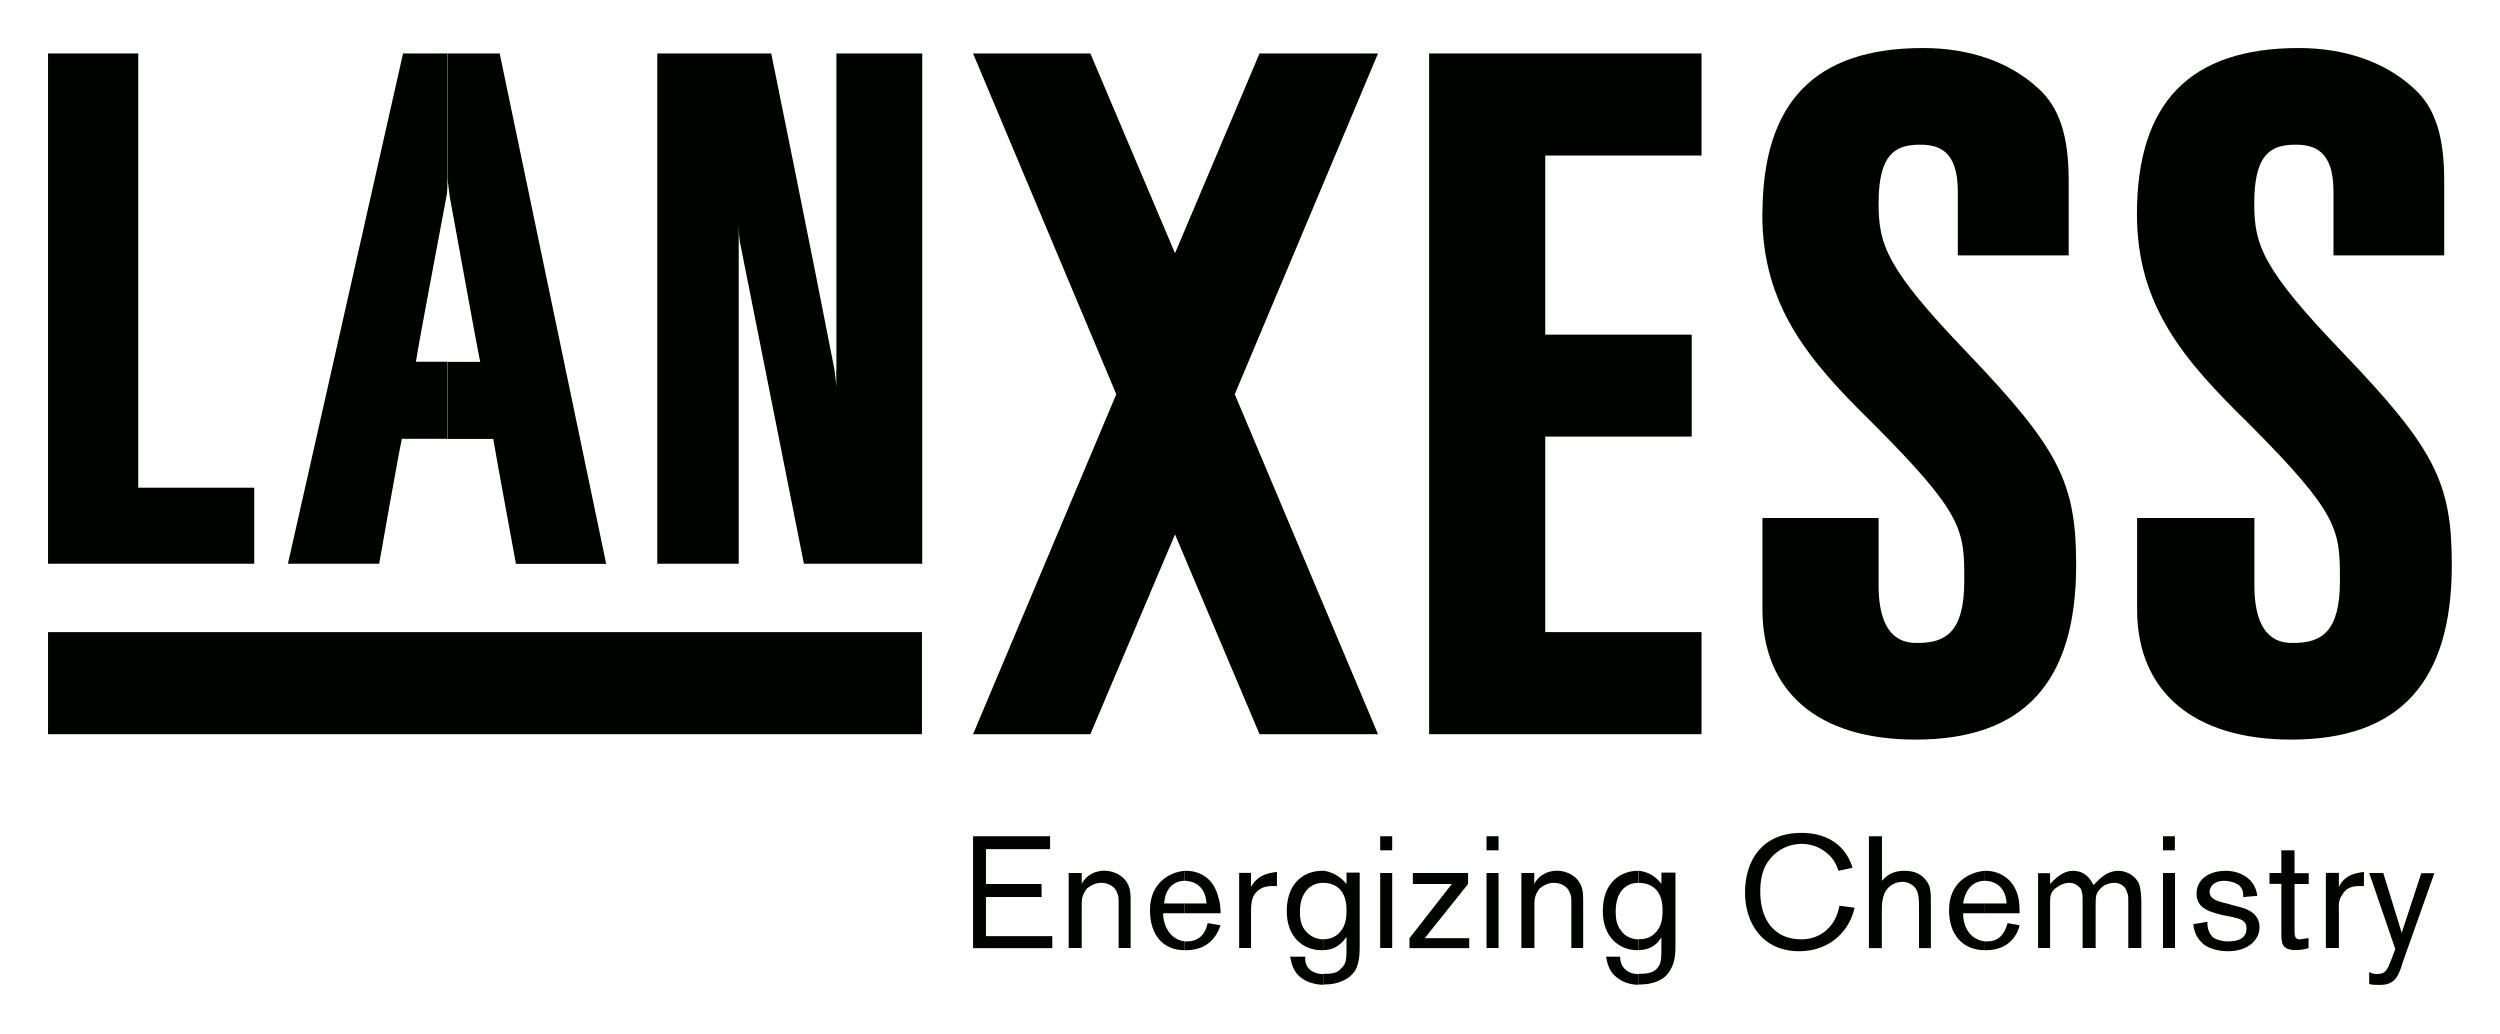
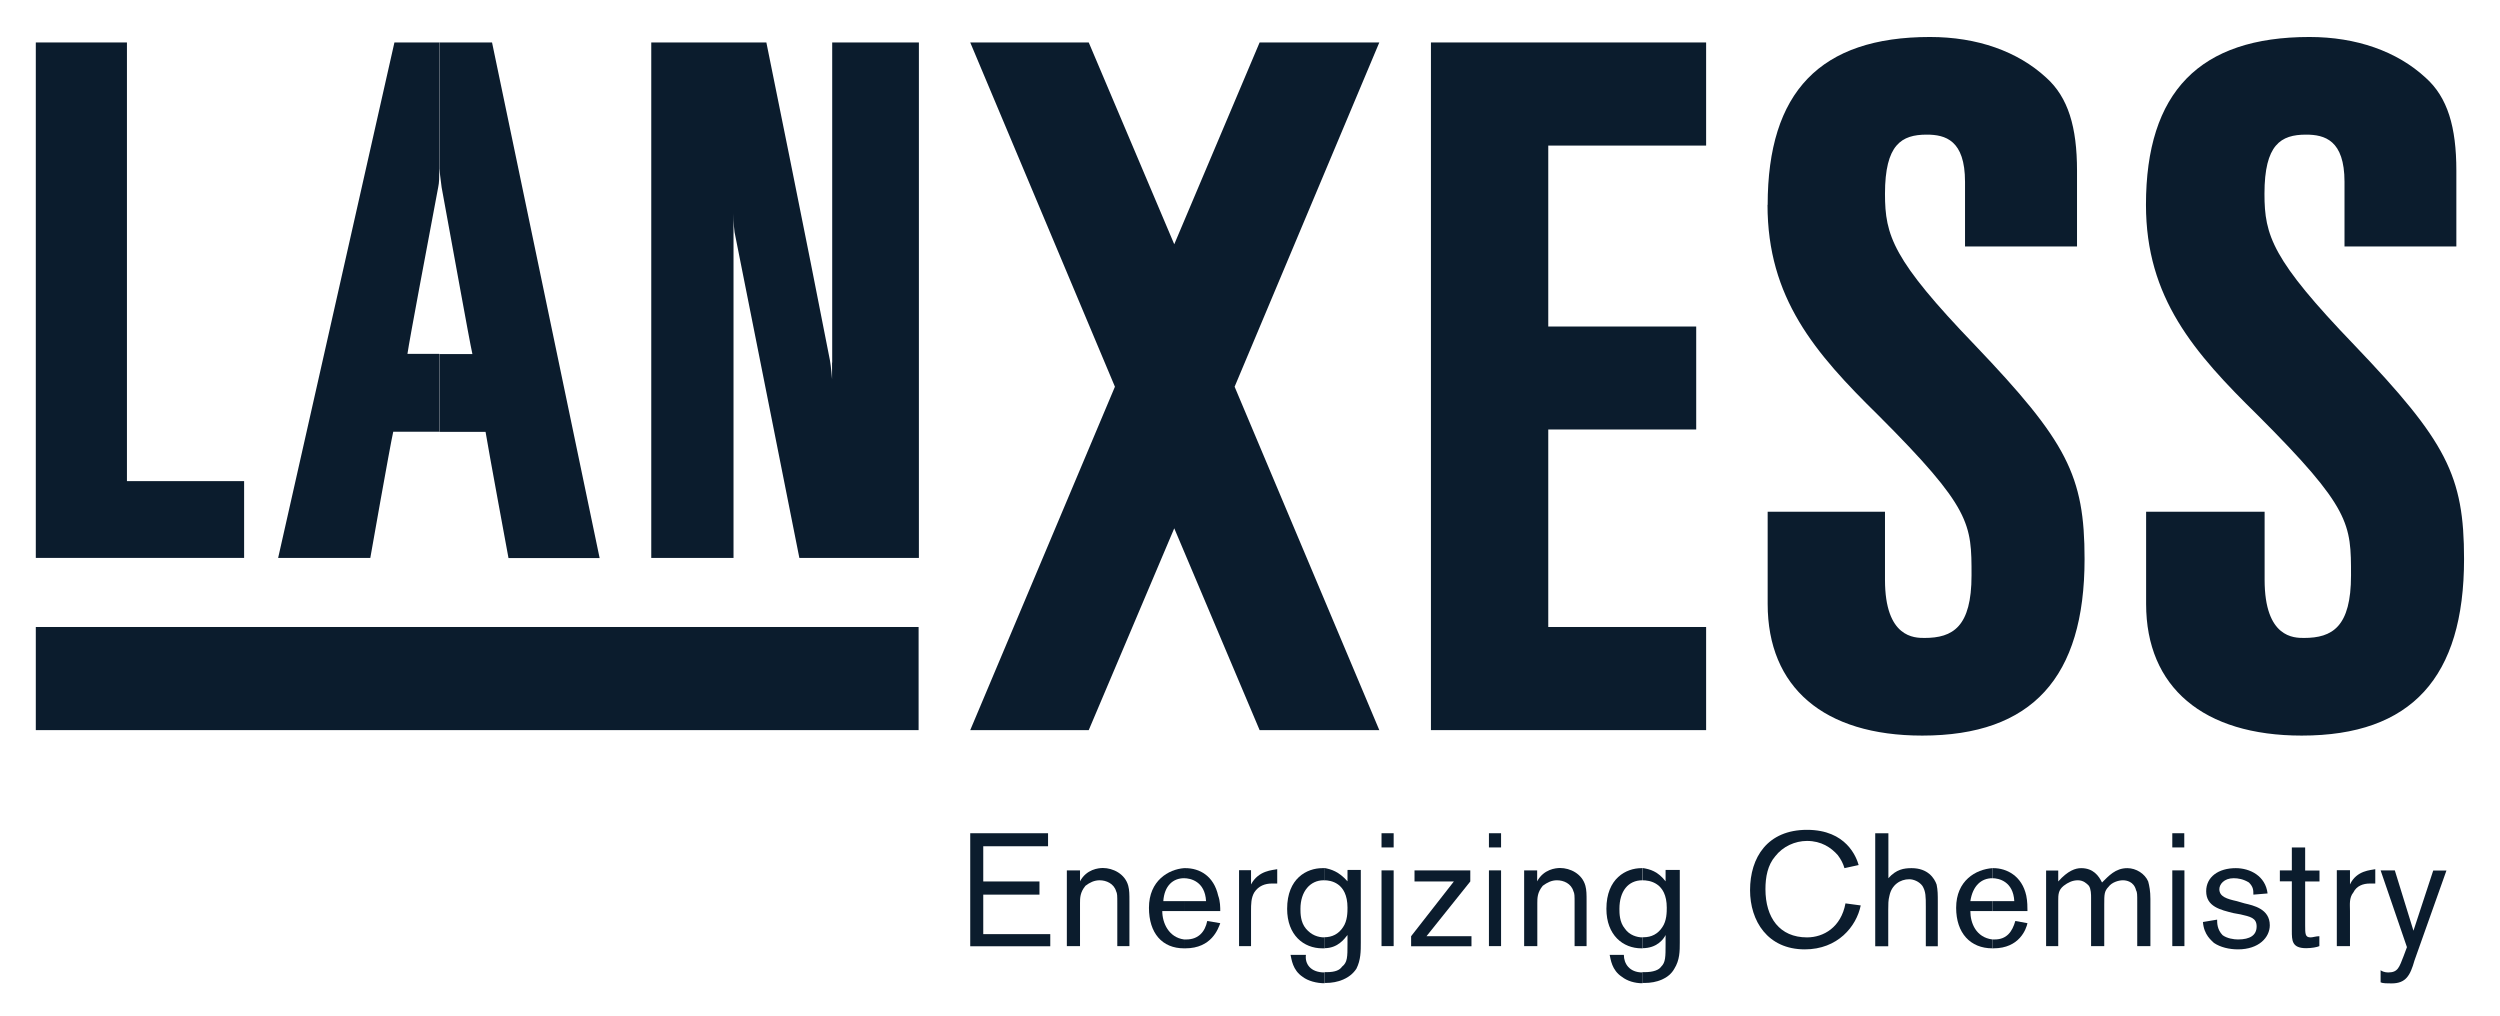
- <svg xmlns="http://www.w3.org/2000/svg" id="Layer_1" version="1.1" viewBox="765.05 589.09 170.70 70.54">
+ <svg xmlns="http://www.w3.org/2000/svg" id="Layer_1" version="1.1" viewBox="765.91 589.87 168.98 68.63">
  <defs>
    <style>
      .st0 {
        fill-rule: evenodd;
      }

      .st0, .st1 {
-         fill: #000300;
+         fill: #0B1C2D;
      }
    </style>
  </defs>
  <rect class="st1" x="768.33" y="632.25" width="59.67" height="6.97" />
  <path class="st0" d="M799.17,592.74h-3.56v8.82-.3s.08.82.15,1.27c.74,4,1.85,10.23,2.08,11.27h-2.23v5.26h3.12c.15.96,1.55,8.53,1.55,8.53h6.16l-7.27-34.84Z" />
  <path class="st0" d="M795.61,592.74h-3.04l-7.86,34.84h6.23s1.33-7.56,1.55-8.53h3.11v-5.26h-2.15c.15-1.04,1.33-7.27,2.08-11.27.07-.3.07-.75.07-.97v-8.82Z" />
  <path class="st0" d="M822.15,614.38v1.12s-.07-.89-.14-1.26c-1.48-7.64-4.3-21.5-4.3-21.5h-7.78v34.84h5.56v-23.28s0,.81.07,1.26c1.56,7.86,4.38,22.02,4.38,22.02h8.08v-34.84h-5.86v21.64Z" />
  <polygon class="st0" points="768.33 592.74 768.33 627.58 782.41 627.58 782.41 622.39 774.49 622.39 774.49 592.74 768.33 592.74" />
  <g>
    <polygon class="st0" points="836.17 650.34 836.17 649.45 832.37 649.45 832.37 647.07 836.75 647.07 836.75 646.19 831.49 646.19 831.49 653.83 836.9 653.83 836.9 653.01 832.37 653.01 832.37 650.34 836.17 650.34" />
    <path class="st0" d="M838.02,648.7v5.12h.89v-2.89c0-.37,0-.74.37-1.19.29-.22.59-.37.96-.37.44,0,.96.22,1.11.74.08.15.08.3.08.82v2.89h.82v-3.04c0-.44,0-.74-.08-1.04-.22-.81-1.04-1.2-1.71-1.2-.3,0-1.11.08-1.55.9v-.74h-.89Z" />
    <path class="st0" d="M847.51,652.12c-.15.74-.6,1.25-1.42,1.25h-.15v.6h.09c1.78,0,2.22-1.33,2.36-1.7l-.88-.15h0Z" />
    <path class="st0" d="M845.94,651.45h2.45c0-.22,0-.67-.14-1.04-.3-1.34-1.26-1.86-2.22-1.86h-.09v.68c.45,0,1.42.22,1.49,1.55h-1.49v.67Z" />
    <path class="st0" d="M845.94,653.37c-1.03-.14-1.47-1.11-1.47-1.92h1.47v-.67h-1.4c.07-1.04.66-1.55,1.4-1.55h0v-.68c-1.03.08-2.37.83-2.37,2.68,0,1.71.89,2.74,2.37,2.74v-.6Z" />
    <path class="st0" d="M849.66,648.7v5.12h.81v-2.37c0-.45,0-.89.22-1.26.29-.45.74-.6,1.18-.6h.37v-.97c-.3.07-1.26.07-1.77,1.03v-.96h-.81Z" />
    <path class="st0" d="M856.99,648.7v.74c-.59-.67-1.12-.82-1.56-.9v.83c.38,0,1.56.14,1.56,1.85,0,.29,0,.89-.3,1.32-.3.46-.74.68-1.26.68h0v.74c.89,0,1.33-.6,1.56-.89v.59c0,.89,0,1.26-.37,1.55-.15.22-.44.37-1.04.37h-.14v.73h.08c.81,0,1.63-.29,2.07-.96.3-.59.3-1.19.3-1.78v-4.9h-.89Z" />
    <path class="st0" d="M855.44,648.55h-.15c-1.04,0-2.38.68-2.38,2.75,0,1.78,1.12,2.67,2.38,2.67h.15v-.74c-.44,0-.89-.15-1.26-.59-.37-.44-.37-1.04-.37-1.34,0-1.19.67-1.93,1.56-1.93h.08v-.83h0Z" />
    <path class="st0" d="M855.44,655.6c-.97,0-1.34-.6-1.26-1.19h-1.04c.07.3.14,1.03.81,1.48.37.29.97.44,1.49.44v-.73Z" />
    <polygon class="st0" points="859.29 646.19 859.29 647.15 860.11 647.15 860.11 646.19 859.29 646.19 859.29 646.19" />
    <rect class="st1" x="859.29" y="648.7" width=".82" height="5.12" />
    <polygon class="st0" points="861.52 648.7 861.52 649.45 864.18 649.45 861.29 653.15 861.29 653.83 865.37 653.83 865.37 653.15 862.33 653.15 865.29 649.45 865.29 648.7 861.52 648.7" />
    <polygon class="st0" points="866.55 646.19 866.55 647.15 867.37 647.15 867.37 646.19 866.55 646.19 866.55 646.19" />
    <rect class="st1" x="866.55" y="648.7" width=".82" height="5.12" />
    <path class="st0" d="M868.93,648.7v5.12h.89v-2.89c0-.37,0-.74.37-1.19.3-.22.59-.37.96-.37.45,0,.96.22,1.11.74.08.15.08.3.08.82v2.89h.81v-3.04c0-.44,0-.74-.08-1.04-.22-.81-1.03-1.2-1.71-1.2-.29,0-1.11.08-1.55.9v-.74h-.89Z" />
    <path class="st0" d="M878.49,648.7v.74c-.52-.67-1.04-.82-1.56-.9v.83c.45,0,1.64.14,1.64,1.85,0,.29,0,.89-.3,1.32-.3.46-.74.68-1.26.68h-.08v.74c.97,0,1.42-.6,1.56-.89v.59c0,.89,0,1.26-.3,1.55-.15.22-.52.37-1.12.37h-.15v.73h.15c.82,0,1.64-.29,2.01-.96.37-.59.37-1.19.37-1.78v-4.9h-.96Z" />
    <path class="st0" d="M876.93,648.55h-.07c-1.03,0-2.37.68-2.37,2.75,0,1.78,1.12,2.67,2.37,2.67h.07v-.74c-.37,0-.89-.15-1.19-.59-.37-.44-.37-1.04-.37-1.34,0-1.19.59-1.93,1.55-1.93h0v-.83h0Z" />
    <path class="st0" d="M876.93,655.6c-.89,0-1.26-.6-1.26-1.19h-.96c.07.3.14,1.03.82,1.48.37.29.88.44,1.4.44v-.73Z" />
  </g>
  <polygon class="st0" points="862.63 592.74 862.63 639.22 881.23 639.22 881.23 632.25 870.56 632.25 870.56 618.9 880.56 618.9 880.56 611.94 870.56 611.94 870.56 599.71 881.23 599.71 881.23 592.74 862.63 592.74" />
  <path class="st0" d="M885.38,603.71c0,6.3,3.19,10.01,7.49,14.23,6.3,6.3,6.3,7.34,6.3,10.82s-1.26,4.23-3.18,4.23c-.67,0-2.67,0-2.67-3.93v-4.6h-7.93v6.23c0,5.63,3.78,8.9,10.45,8.9,7.42,0,10.97-3.93,10.97-11.93,0-5.65-1.19-7.94-7.41-14.46-5.56-5.78-6.08-7.41-6.08-10.23,0-3.34,1.12-4,2.82-4,1.26,0,2.59.37,2.59,3.19v4.37h7.57v-5.12c0-2.96-.6-4.96-2.08-6.29-1.93-1.78-4.66-2.75-7.86-2.75-7.41,0-10.97,3.71-10.97,11.35Z" />
  <path class="st0" d="M910.96,603.71c0,6.3,3.26,10.01,7.56,14.23,6.3,6.3,6.3,7.34,6.3,10.82s-1.26,4.23-3.18,4.23c-.67,0-2.66,0-2.66-3.93v-4.6h-8.01v6.23c0,5.63,3.86,8.9,10.52,8.9,7.41,0,10.97-3.93,10.97-11.93,0-5.65-1.18-7.94-7.41-14.46-5.56-5.78-6.08-7.41-6.08-10.23,0-3.34,1.11-4,2.81-4,1.26,0,2.6.37,2.6,3.19v4.37h7.56v-5.12c0-2.96-.59-4.96-2.08-6.29-1.93-1.78-4.67-2.75-7.85-2.75-7.42,0-11.05,3.71-11.05,11.35Z" />
  <polygon class="st0" points="859.14 592.74 851.05 592.74 845.28 606.38 839.5 592.74 831.49 592.74 841.27 616.01 831.49 639.22 839.5 639.22 845.28 625.58 851.05 639.22 859.14 639.22 849.36 616.01 859.14 592.74" />
  <g>
    <path class="st0" d="M892.65,653.83h.89v-2.46c0-.36,0-.66.08-.95.15-.75.74-1.12,1.34-1.12.29,0,.67.15.89.45.23.37.23.74.23,1.4v2.68h.81v-2.97c0-.52,0-.81-.08-1.2-.15-.43-.59-1.11-1.69-1.11-.52,0-1.04.08-1.57.68v-3.04h-.89v7.64Z" />
    <path class="st0" d="M902.13,652.12c-.21.74-.59,1.25-1.4,1.25h-.15v.6h.07c1.78,0,2.22-1.33,2.3-1.7l-.82-.15h0Z" />
    <path class="st0" d="M900.58,651.45h2.37c0-.22,0-.67-.08-1.04-.29-1.34-1.33-1.86-2.22-1.86h-.07v.68c.44,0,1.41.22,1.48,1.55h-1.48v.67Z" />
    <path class="st0" d="M900.58,653.37c-1.11-.14-1.49-1.11-1.49-1.92h1.49v-.67h-1.49c.16-1.04.74-1.55,1.49-1.55h0v-.68c-1.11.08-2.45.83-2.45,2.68,0,1.71.96,2.74,2.45,2.74v-.6Z" />
    <path class="st0" d="M904.21,648.7v5.12h.82v-3.04c0-.44,0-.74.37-1.04.29-.22.59-.37.96-.37s.6.22.74.37c.15.22.15.6.15.81v3.27h.89v-2.82c0-.67,0-.89.29-1.19.22-.3.67-.44.97-.44.22,0,.74.07.89.67.08.14.08.29.08.81v2.97h.89v-3.19c0-.52-.07-.89-.15-1.18-.22-.52-.81-.9-1.41-.9-.81,0-1.26.53-1.71.97-.22-.45-.59-.97-1.41-.97-.38,0-.89.16-1.55.9v-.74h-.82Z" />
    <polygon class="st0" points="912.74 646.19 912.74 647.15 913.55 647.15 913.55 646.19 912.74 646.19 912.74 646.19" />
    <rect class="st1" x="912.74" y="648.7" width=".82" height="5.12" />
    <path class="st0" d="M917.33,651.67c.67.16,1.11.23,1.11.82s-.44.88-1.26.88c-.29,0-.74-.07-1.04-.29-.37-.38-.37-.82-.37-1.05l-.96.16c.07.89.59,1.25.74,1.41.44.3,1.04.44,1.63.44,1.41,0,2.15-.81,2.15-1.63,0-1.11-1.11-1.34-1.71-1.48l-.52-.15c-.67-.15-1.18-.3-1.18-.81,0-.31.3-.74.97-.74.29,0,.66.06,1.03.29.3.3.3.52.3.82l.96-.08c-.14-1.18-1.18-1.71-2.15-1.71-1.18,0-2,.6-2,1.56,0,1.04.96,1.26,1.85,1.48l.44.08Z" />
    <path class="st0" d="M921.71,647.15h-.89v1.55h-.81v.74h.81v3.34c0,.66,0,1.18.97,1.18.37,0,.74-.07.89-.14v-.67c-.23,0-.44.08-.59.08-.37,0-.37-.23-.37-.82v-2.96h.97v-.74h-.97v-1.55Z" />
    <path class="st0" d="M923.86,648.7v5.12h.89v-2.37c0-.45-.07-.89.23-1.26.22-.45.67-.6,1.11-.6h.37v-.97c-.29.07-1.26.07-1.71,1.03v-.96h-.89Z" />
    <path class="st0" d="M930.38,648.7l-1.34,4.08-1.26-4.08h-.96l1.78,5.19-.22.59c-.3.75-.37,1.12-1.05,1.12-.22,0-.43-.08-.51-.15v.82c.15.07.45.07.74.07.96,0,1.26-.52,1.55-1.55l2.16-6.08h-.89Z" />
    <path class="st0" d="M890.65,650.93c-.3,1.62-1.48,2.3-2.6,2.3-1.85,0-2.81-1.33-2.81-3.26,0-.82.15-1.63.66-2.22.52-.67,1.34-1.04,2.15-1.04.97,0,1.63.45,2.08.96.22.29.37.59.45.88l.96-.21c-.15-.52-.82-2.38-3.49-2.38s-3.85,1.86-3.85,4.08c0,2.07,1.18,4,3.7,4,2.23,0,3.49-1.55,3.78-2.97l-1.04-.14Z" />
  </g>
</svg>
